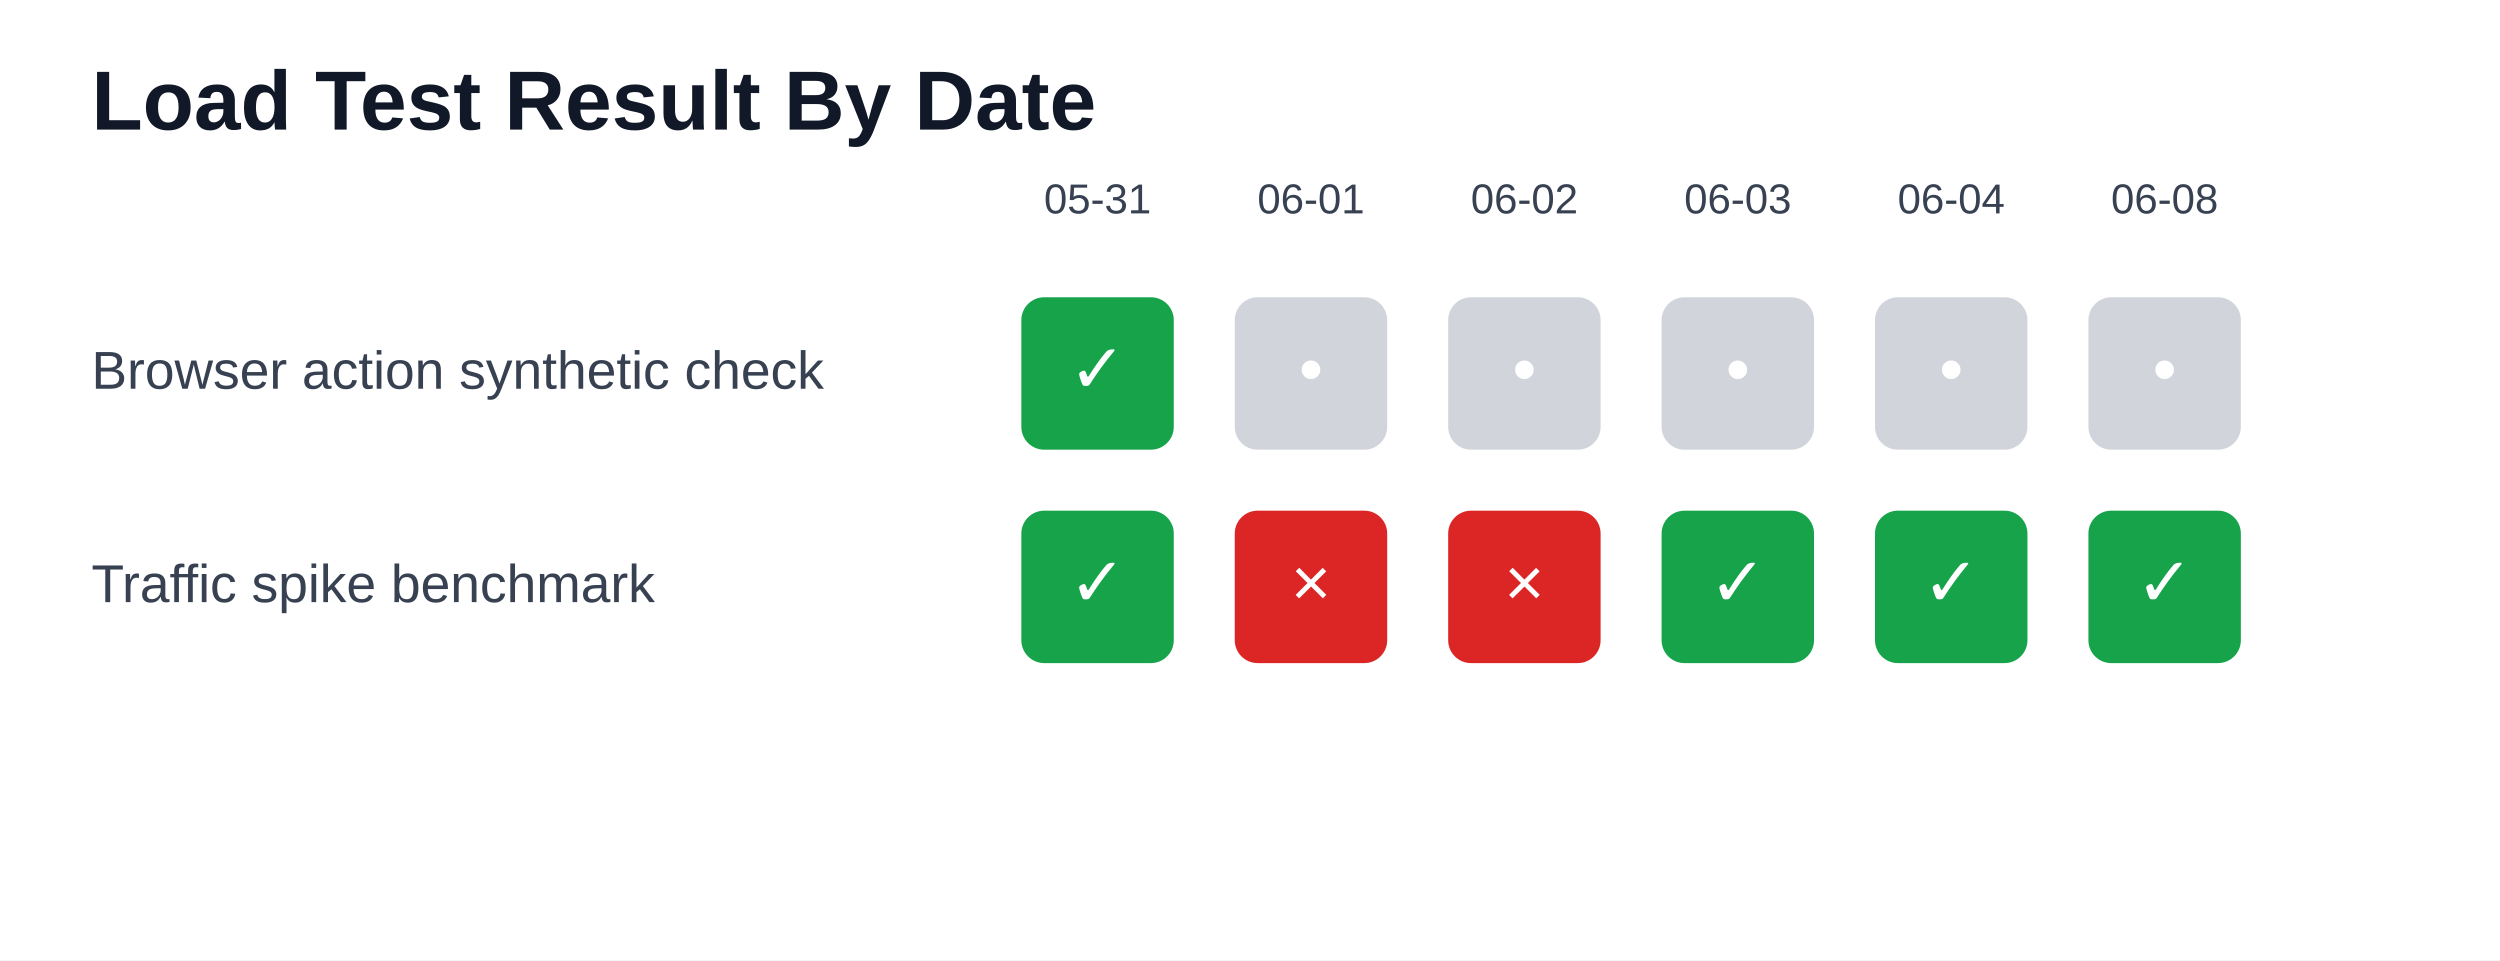
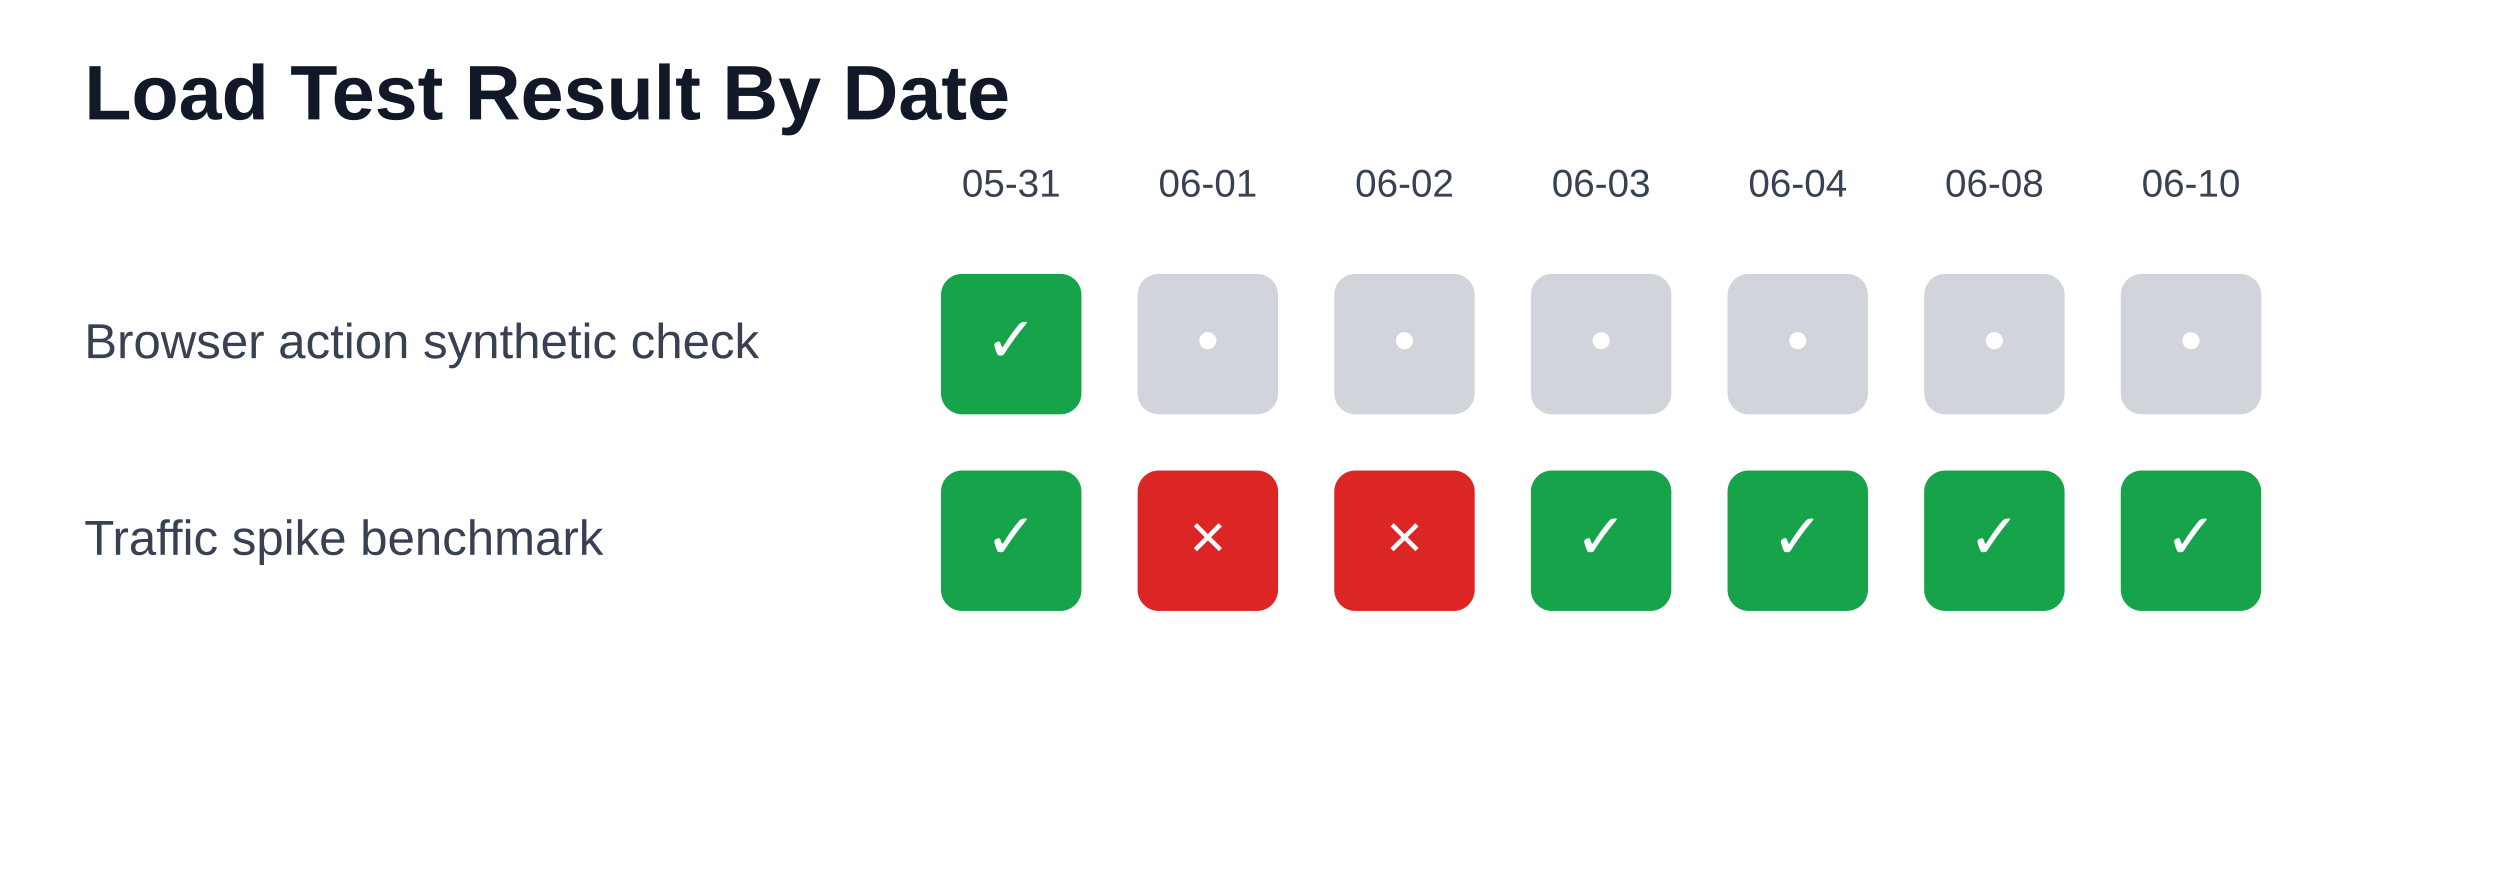
- <svg xmlns="http://www.w3.org/2000/svg" width="656" height="252" viewBox="0 0 656 252" role="img" aria-label="Load test result heatmap">
+ <svg xmlns="http://www.w3.org/2000/svg" width="712" height="252" viewBox="0 0 712 252" role="img" aria-label="Load test result heatmap">
  <rect width="100%" height="100%" fill="#ffffff" />
  <text x="24" y="34" font-family="Arial, sans-serif" font-size="22" font-weight="700" fill="#111827">Load Test Result By Date</text>
  <text x="288" y="56" text-anchor="middle" font-family="Arial, sans-serif" font-size="11" fill="#374151">05-31</text>
  <text x="344" y="56" text-anchor="middle" font-family="Arial, sans-serif" font-size="11" fill="#374151">06-01</text>
  <text x="400" y="56" text-anchor="middle" font-family="Arial, sans-serif" font-size="11" fill="#374151">06-02</text>
  <text x="456" y="56" text-anchor="middle" font-family="Arial, sans-serif" font-size="11" fill="#374151">06-03</text>
  <text x="512" y="56" text-anchor="middle" font-family="Arial, sans-serif" font-size="11" fill="#374151">06-04</text>
  <text x="568" y="56" text-anchor="middle" font-family="Arial, sans-serif" font-size="11" fill="#374151">06-08</text>
+   <text x="624" y="56" text-anchor="middle" font-family="Arial, sans-serif" font-size="11" fill="#374151">06-10</text>
  <text x="24" y="102" font-family="Arial, sans-serif" font-size="14" fill="#374151">Browser action synthetic check</text>
  <rect x="268" y="78" width="40" height="40" rx="6" fill="#16a34a" />
  <text x="288" y="103" text-anchor="middle" font-family="Arial, sans-serif" font-size="18" fill="#ffffff">✓</text>
  <rect x="324" y="78" width="40" height="40" rx="6" fill="#d1d5db" />
  <text x="344" y="103" text-anchor="middle" font-family="Arial, sans-serif" font-size="18" fill="#ffffff">•</text>
  <rect x="380" y="78" width="40" height="40" rx="6" fill="#d1d5db" />
  <text x="400" y="103" text-anchor="middle" font-family="Arial, sans-serif" font-size="18" fill="#ffffff">•</text>
  <rect x="436" y="78" width="40" height="40" rx="6" fill="#d1d5db" />
  <text x="456" y="103" text-anchor="middle" font-family="Arial, sans-serif" font-size="18" fill="#ffffff">•</text>
  <rect x="492" y="78" width="40" height="40" rx="6" fill="#d1d5db" />
  <text x="512" y="103" text-anchor="middle" font-family="Arial, sans-serif" font-size="18" fill="#ffffff">•</text>
  <rect x="548" y="78" width="40" height="40" rx="6" fill="#d1d5db" />
  <text x="568" y="103" text-anchor="middle" font-family="Arial, sans-serif" font-size="18" fill="#ffffff">•</text>
+   <rect x="604" y="78" width="40" height="40" rx="6" fill="#d1d5db" />
+   <text x="624" y="103" text-anchor="middle" font-family="Arial, sans-serif" font-size="18" fill="#ffffff">•</text>
  <text x="24" y="158" font-family="Arial, sans-serif" font-size="14" fill="#374151">Traffic spike benchmark</text>
  <rect x="268" y="134" width="40" height="40" rx="6" fill="#16a34a" />
  <text x="288" y="159" text-anchor="middle" font-family="Arial, sans-serif" font-size="18" fill="#ffffff">✓</text>
  <rect x="324" y="134" width="40" height="40" rx="6" fill="#dc2626" />
  <text x="344" y="159" text-anchor="middle" font-family="Arial, sans-serif" font-size="18" fill="#ffffff">×</text>
  <rect x="380" y="134" width="40" height="40" rx="6" fill="#dc2626" />
  <text x="400" y="159" text-anchor="middle" font-family="Arial, sans-serif" font-size="18" fill="#ffffff">×</text>
  <rect x="436" y="134" width="40" height="40" rx="6" fill="#16a34a" />
  <text x="456" y="159" text-anchor="middle" font-family="Arial, sans-serif" font-size="18" fill="#ffffff">✓</text>
  <rect x="492" y="134" width="40" height="40" rx="6" fill="#16a34a" />
  <text x="512" y="159" text-anchor="middle" font-family="Arial, sans-serif" font-size="18" fill="#ffffff">✓</text>
  <rect x="548" y="134" width="40" height="40" rx="6" fill="#16a34a" />
  <text x="568" y="159" text-anchor="middle" font-family="Arial, sans-serif" font-size="18" fill="#ffffff">✓</text>
+   <rect x="604" y="134" width="40" height="40" rx="6" fill="#16a34a" />
+   <text x="624" y="159" text-anchor="middle" font-family="Arial, sans-serif" font-size="18" fill="#ffffff">✓</text>
</svg>
